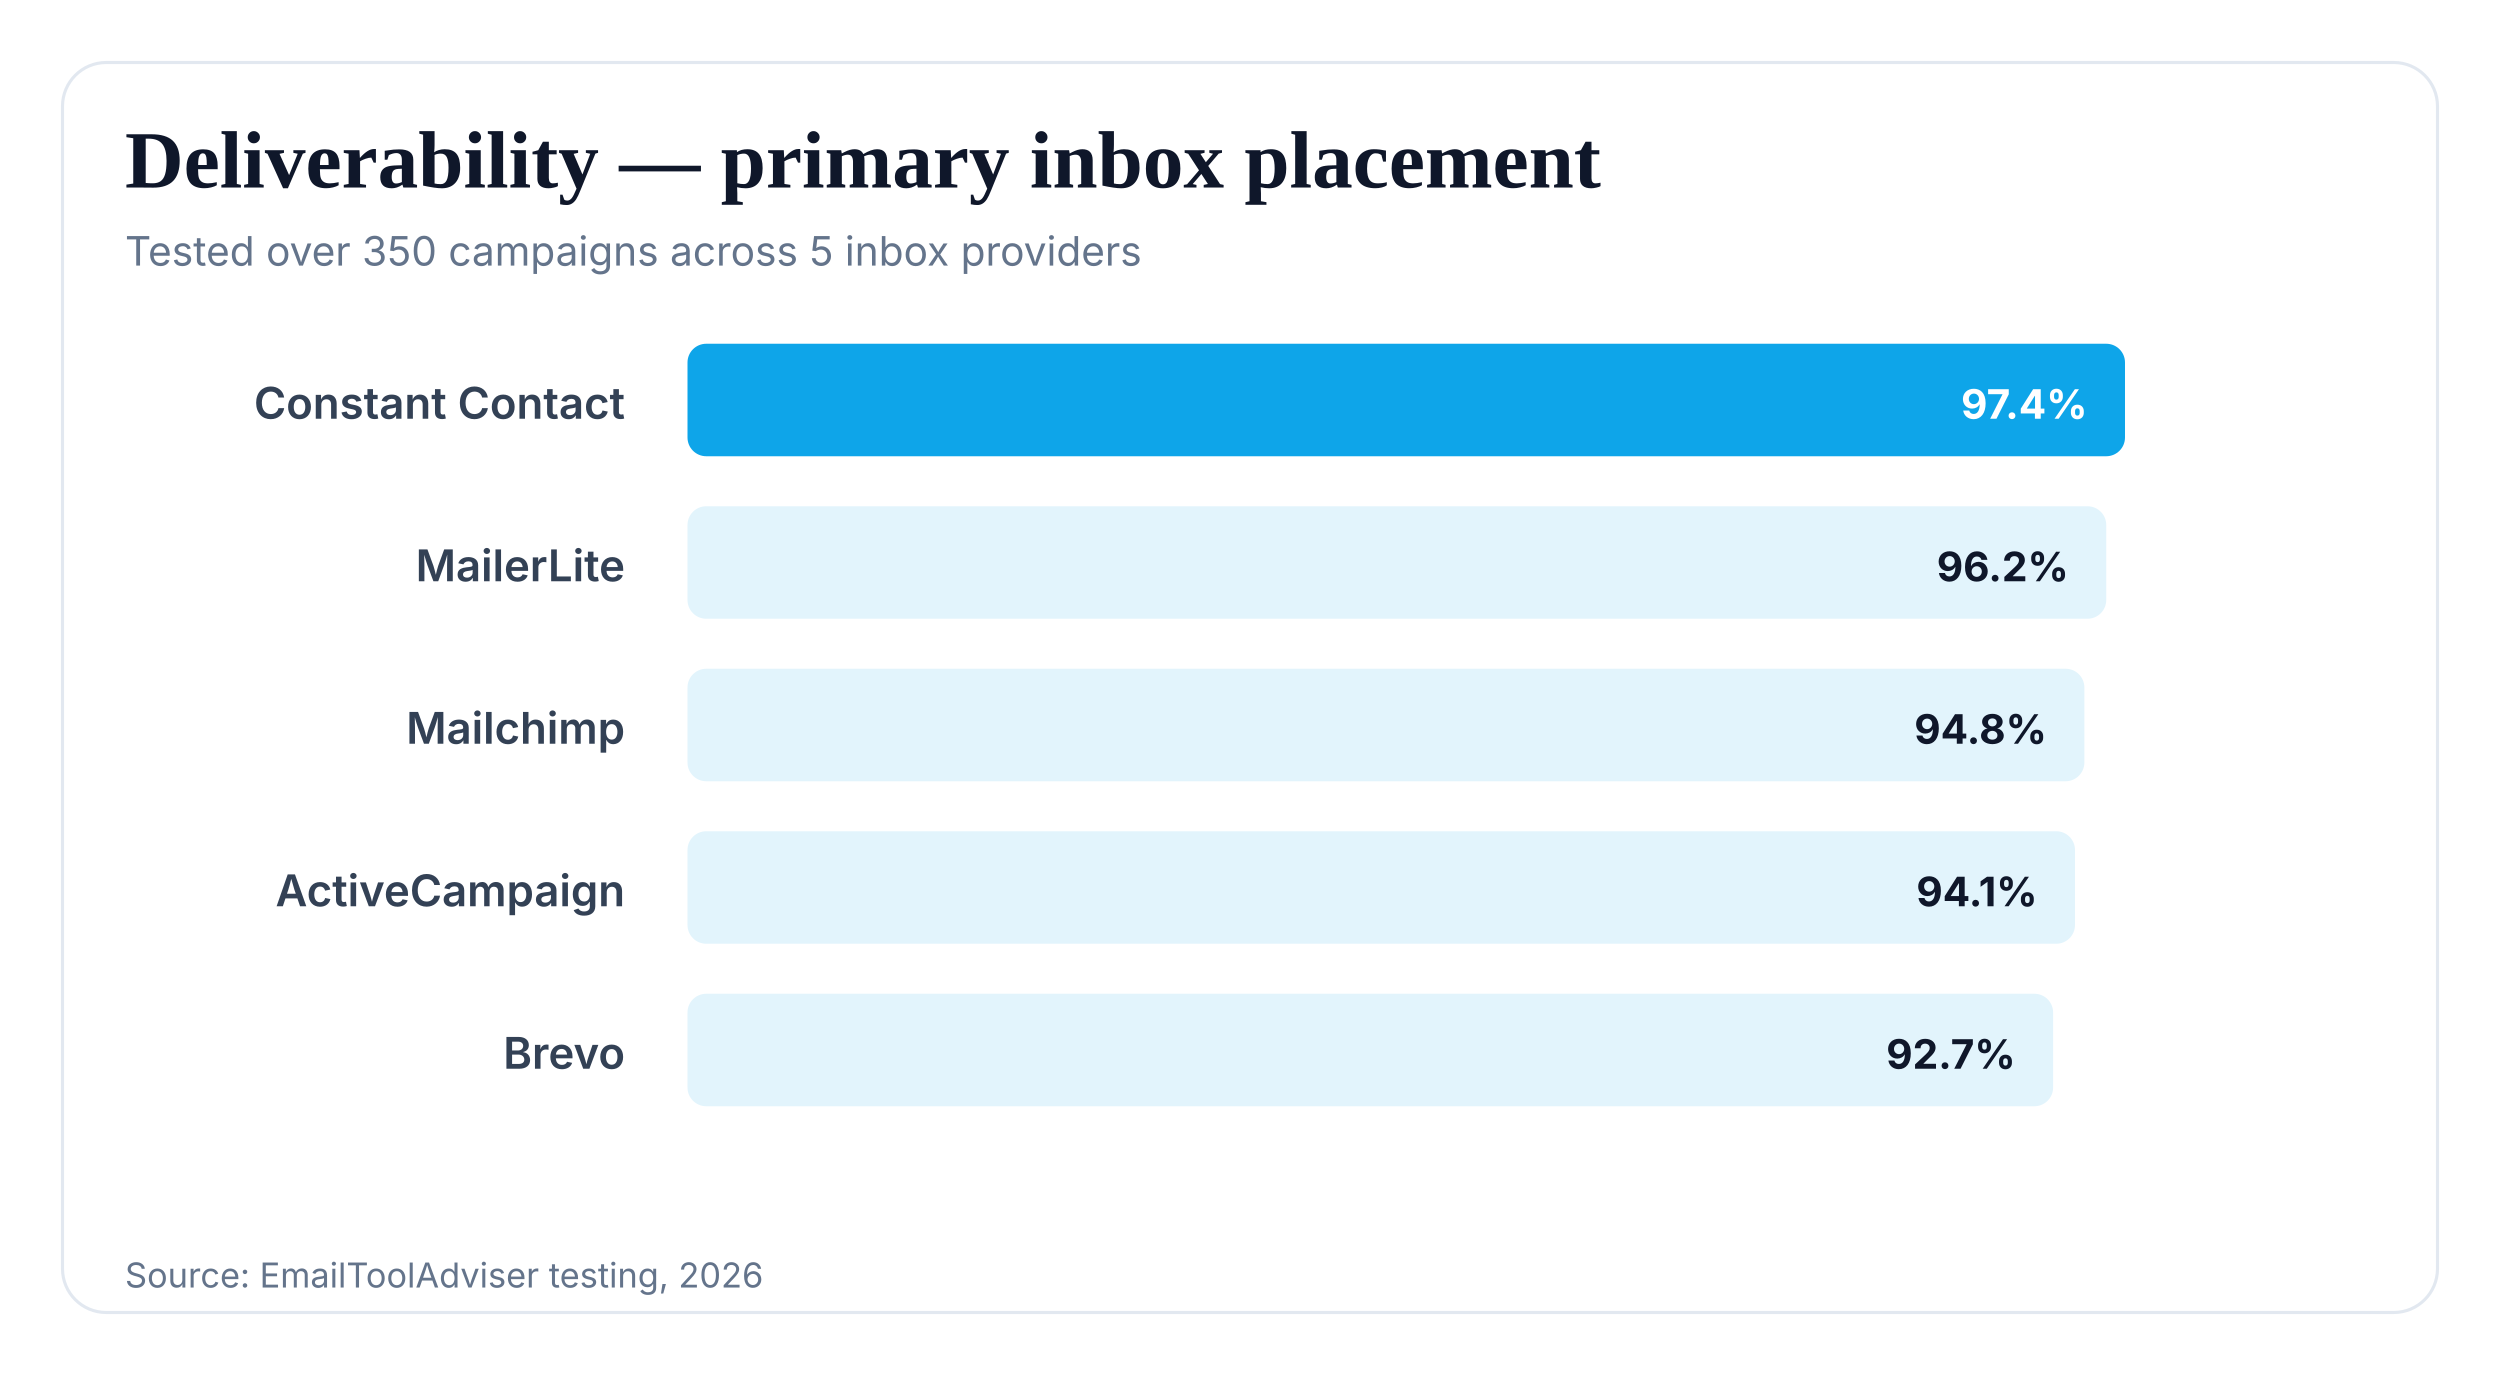
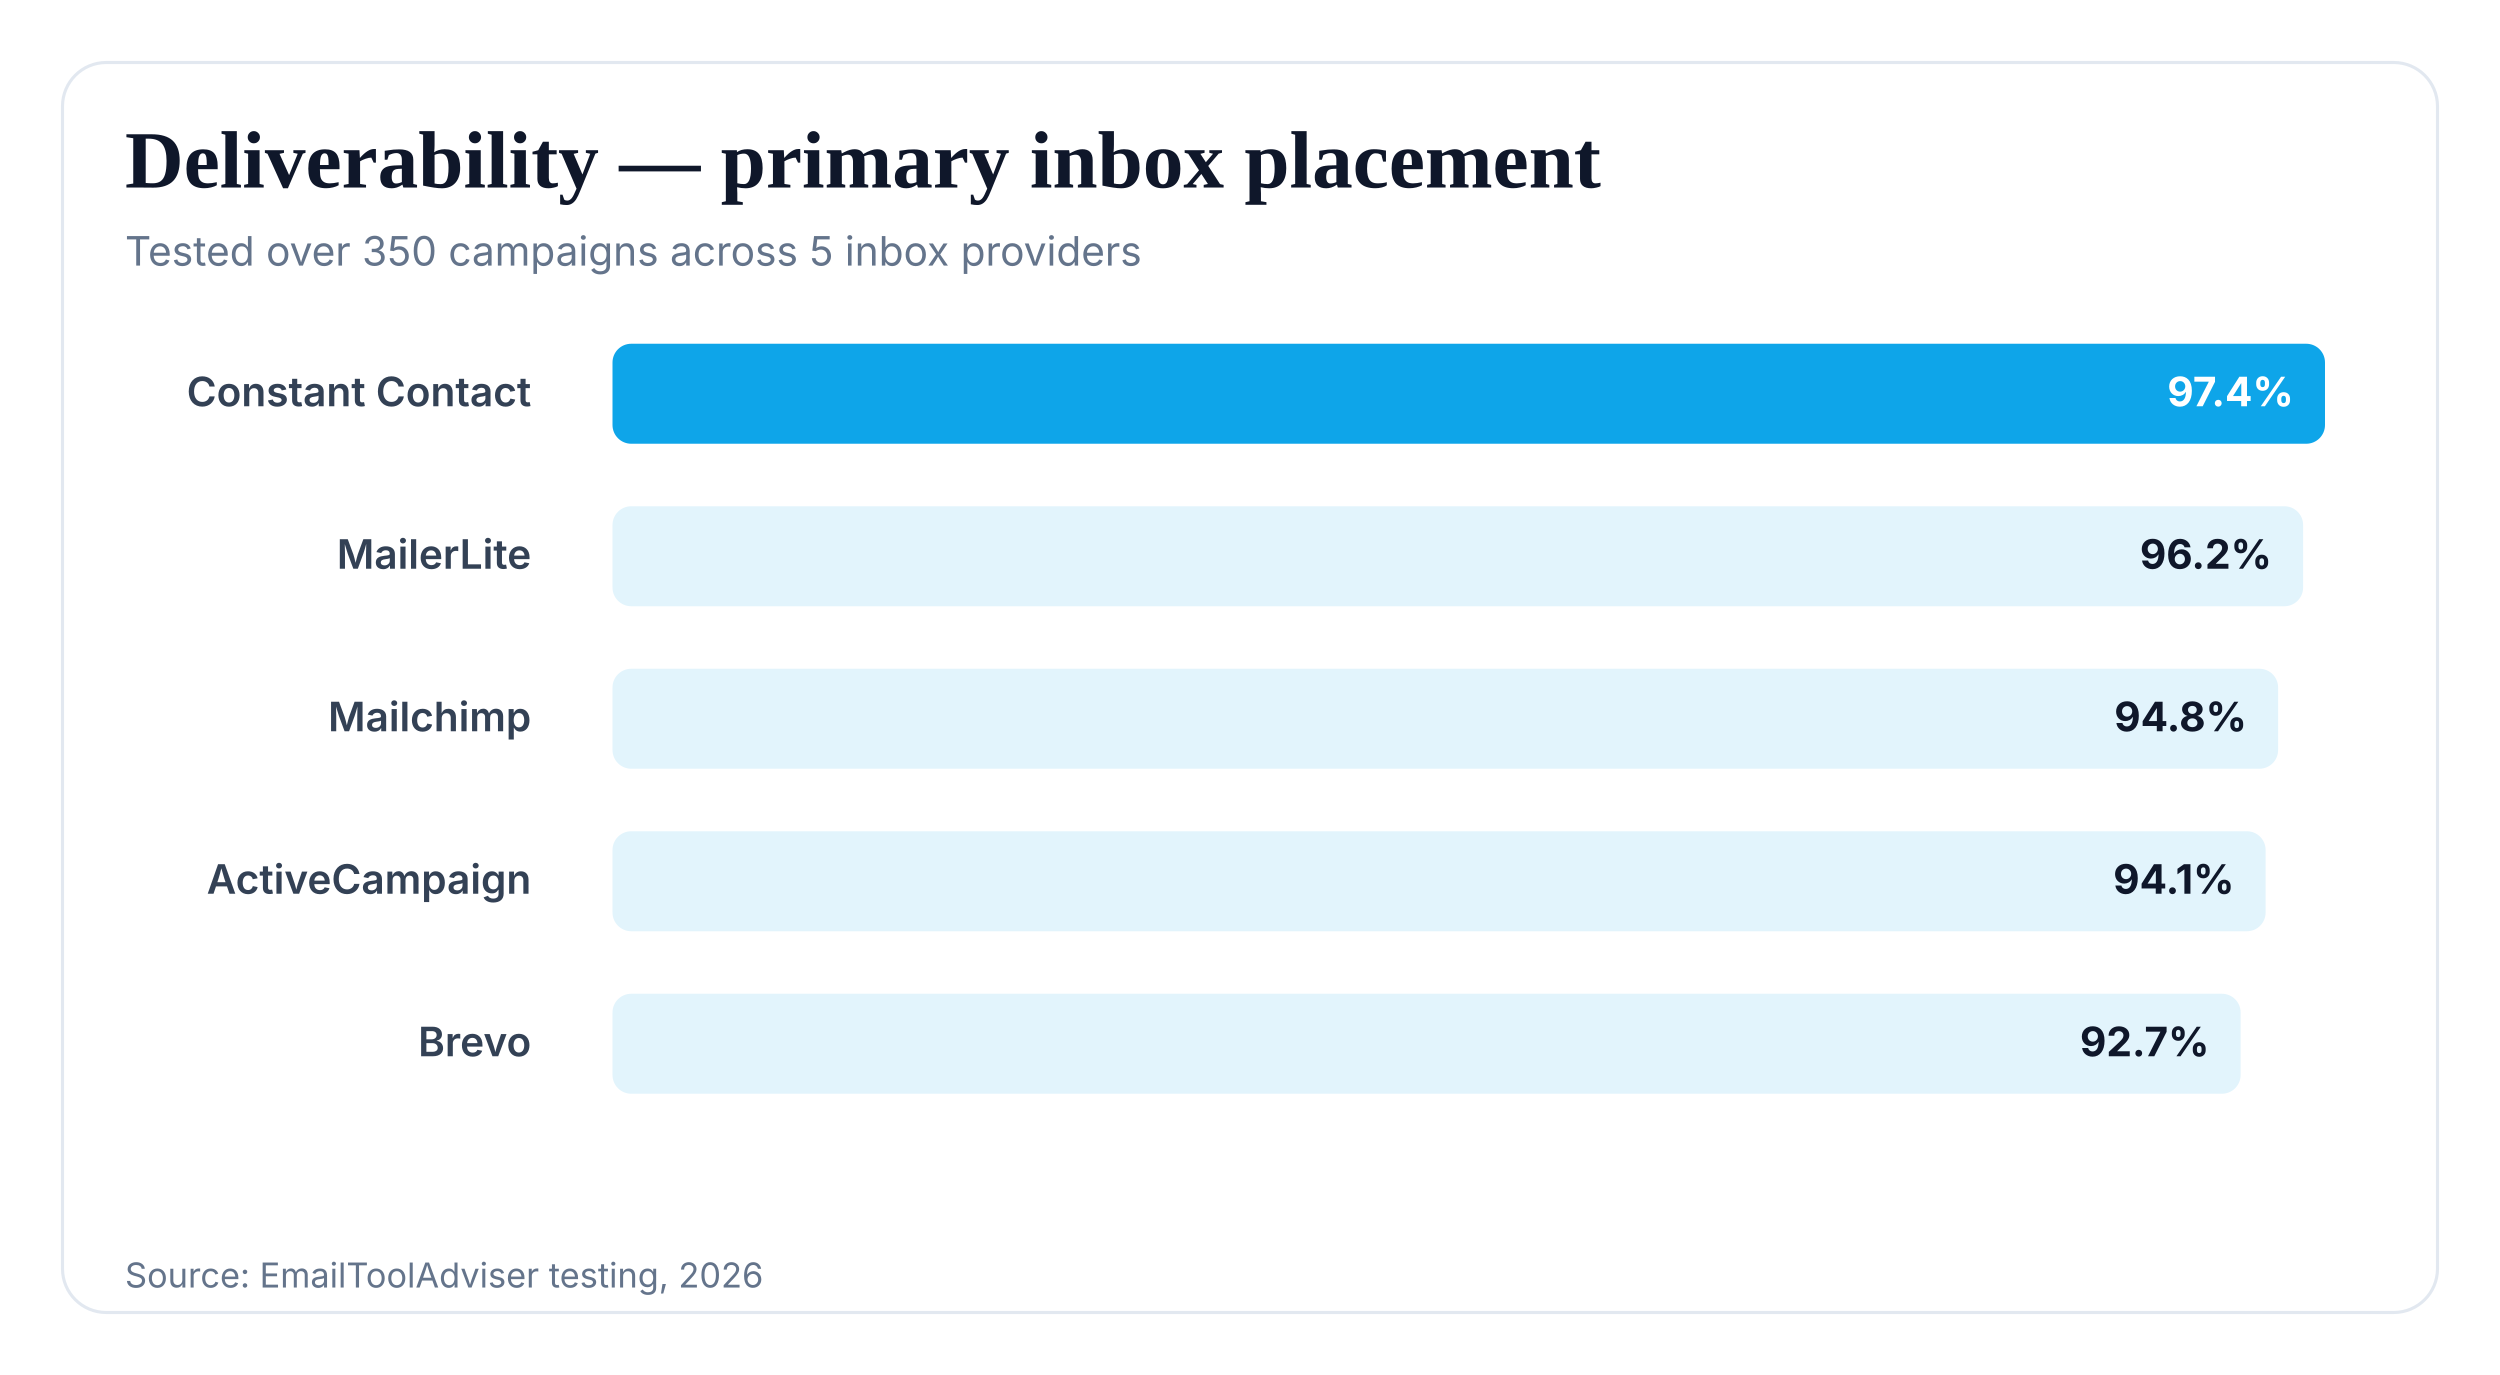
- <svg xmlns="http://www.w3.org/2000/svg" viewBox="0 0 800 440" preserveAspectRatio="xMidYMid meet" role="img">
+ <svg xmlns="http://www.w3.org/2000/svg" viewBox="0 0 800 440" preserveAspectRatio="xMinYMin meet" role="img" style="width:100%;height:auto;">
  <style>
-   .serif  { font-family: 'Playfair Display', Georgia, 'Times New Roman', serif; font-weight: 800; }
-   .sans   { font-family: 'Inter', -apple-system, BlinkMacSystemFont, sans-serif; }
-   .label  { font-family: 'Inter', sans-serif; font-weight: 700; text-transform: uppercase; letter-spacing: 0.08em; }
+   .serif  { font-family: Georgia, 'Times New Roman', 'Playfair Display', serif; font-weight: 800; }
+   .sans   { font-family: system-ui, -apple-system, BlinkMacSystemFont, 'Segoe UI', sans-serif; }
+   .label  { font-family: system-ui, sans-serif; font-weight: 700; text-transform: uppercase; letter-spacing: 0.08em; }
</style>
  <rect width="800" height="440" fill="#ffffff" />
  <rect x="20" y="20" rx="14" ry="14" width="760" height="400" fill="#ffffff" stroke="#e2e8f0" stroke-width="1" />
  <text x="40" y="60" class="serif" font-size="26" fill="#0f172a">Deliverability — primary inbox placement</text>
  <text x="40" y="85" class="sans" font-size="13" fill="#64748b">Tested over 350 campaigns across 5 inbox providers</text>
-   <text x="200" y="134" class="sans" font-size="14" fill="#334155" text-anchor="end" font-weight="600">Constant Contact</text>
-   <rect x="220" y="110" rx="6" ry="6" width="460" height="36" fill="#0ea5e9" />
-   <text x="668" y="134" class="sans" font-size="13" fill="#ffffff" text-anchor="end" font-weight="700">97.4%</text>
-   <text x="200" y="186" class="sans" font-size="14" fill="#334155" text-anchor="end" font-weight="600">MailerLite</text>
-   <rect x="220" y="162" rx="6" ry="6" width="454" height="36" fill="#e2f4fc" />
-   <text x="662" y="186" class="sans" font-size="13" fill="#0f172a" text-anchor="end" font-weight="700">96.2%</text>
-   <text x="200" y="238" class="sans" font-size="14" fill="#334155" text-anchor="end" font-weight="600">Mailchimp</text>
-   <rect x="220" y="214" rx="6" ry="6" width="447" height="36" fill="#e2f4fc" />
-   <text x="655" y="238" class="sans" font-size="13" fill="#0f172a" text-anchor="end" font-weight="700">94.8%</text>
-   <text x="200" y="290" class="sans" font-size="14" fill="#334155" text-anchor="end" font-weight="600">ActiveCampaign</text>
-   <rect x="220" y="266" rx="6" ry="6" width="444" height="36" fill="#e2f4fc" />
-   <text x="652" y="290" class="sans" font-size="13" fill="#0f172a" text-anchor="end" font-weight="700">94.1%</text>
-   <text x="200" y="342" class="sans" font-size="14" fill="#334155" text-anchor="end" font-weight="600">Brevo</text>
-   <rect x="220" y="318" rx="6" ry="6" width="437" height="36" fill="#e2f4fc" />
-   <text x="645" y="342" class="sans" font-size="13" fill="#0f172a" text-anchor="end" font-weight="700">92.7%</text>
+   <text x="170" y="130" class="sans" font-size="13" fill="#334155" text-anchor="end" font-weight="600">Constant Contact</text>
+   <rect x="196" y="110" rx="6" ry="6" width="548" height="32" fill="#0ea5e9" />
+   <text x="734" y="130" class="sans" font-size="13" fill="#ffffff" text-anchor="end" font-weight="700">97.4%</text>
+   <text x="170" y="182" class="sans" font-size="13" fill="#334155" text-anchor="end" font-weight="600">MailerLite</text>
+   <rect x="196" y="162" rx="6" ry="6" width="541" height="32" fill="#e2f4fc" />
+   <text x="727" y="182" class="sans" font-size="13" fill="#0f172a" text-anchor="end" font-weight="700">96.2%</text>
+   <text x="170" y="234" class="sans" font-size="13" fill="#334155" text-anchor="end" font-weight="600">Mailchimp</text>
+   <rect x="196" y="214" rx="6" ry="6" width="533" height="32" fill="#e2f4fc" />
+   <text x="719" y="234" class="sans" font-size="13" fill="#0f172a" text-anchor="end" font-weight="700">94.8%</text>
+   <text x="170" y="286" class="sans" font-size="13" fill="#334155" text-anchor="end" font-weight="600">ActiveCampaign</text>
+   <rect x="196" y="266" rx="6" ry="6" width="529" height="32" fill="#e2f4fc" />
+   <text x="715" y="286" class="sans" font-size="13" fill="#0f172a" text-anchor="end" font-weight="700">94.1%</text>
+   <text x="170" y="338" class="sans" font-size="13" fill="#334155" text-anchor="end" font-weight="600">Brevo</text>
+   <rect x="196" y="318" rx="6" ry="6" width="521" height="32" fill="#e2f4fc" />
+   <text x="707" y="338" class="sans" font-size="13" fill="#0f172a" text-anchor="end" font-weight="700">92.7%</text>
  <text x="40" y="412" class="sans" font-size="11" fill="#64748b">Source: EmailToolAdviser testing, 2026</text>
</svg>
